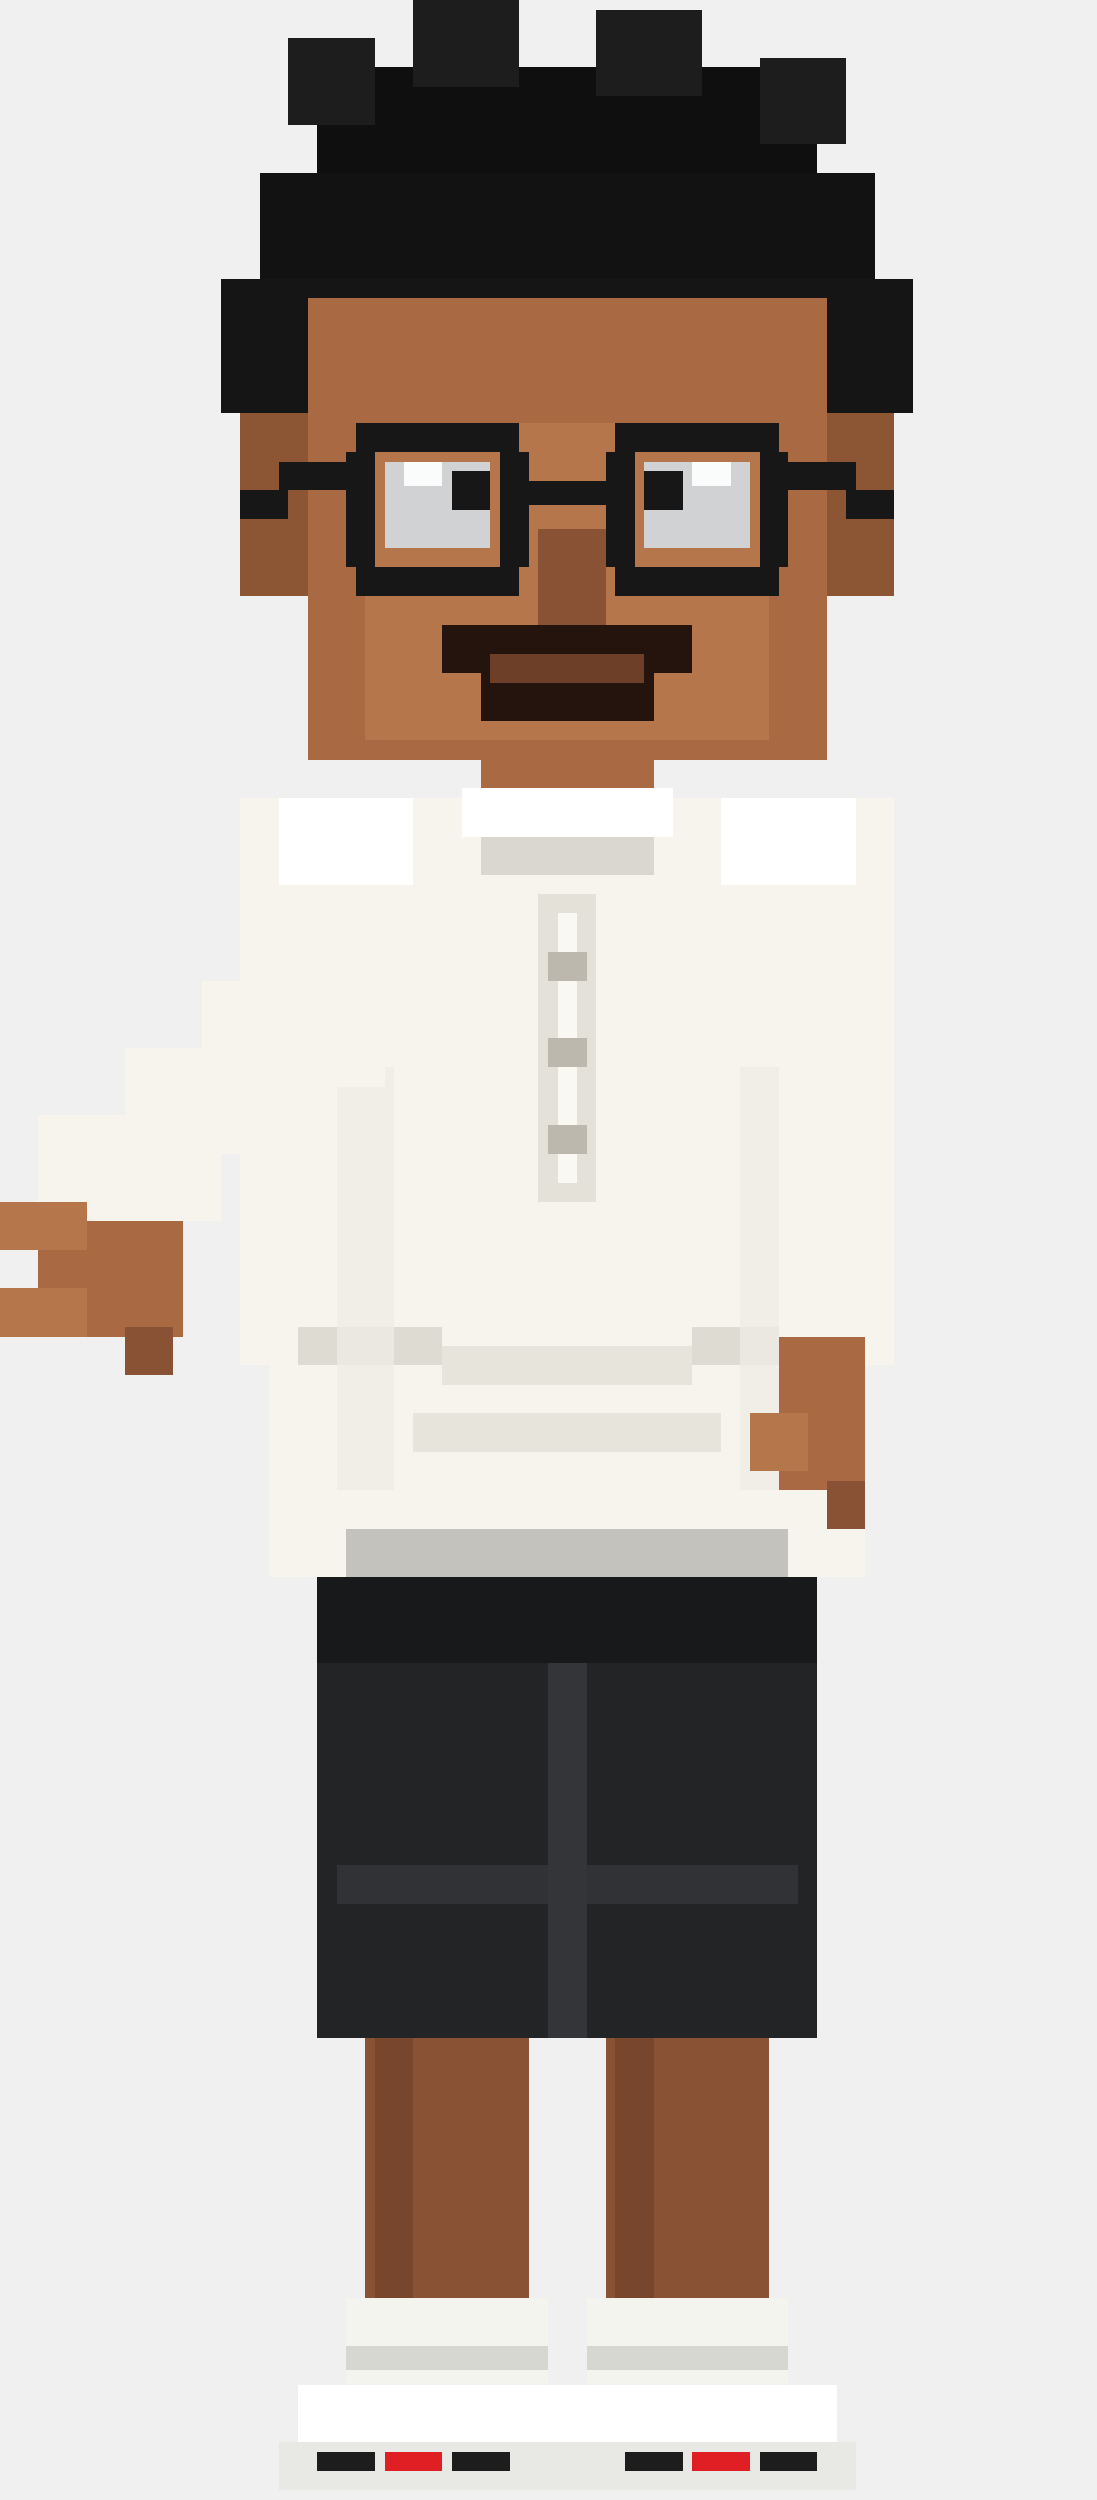
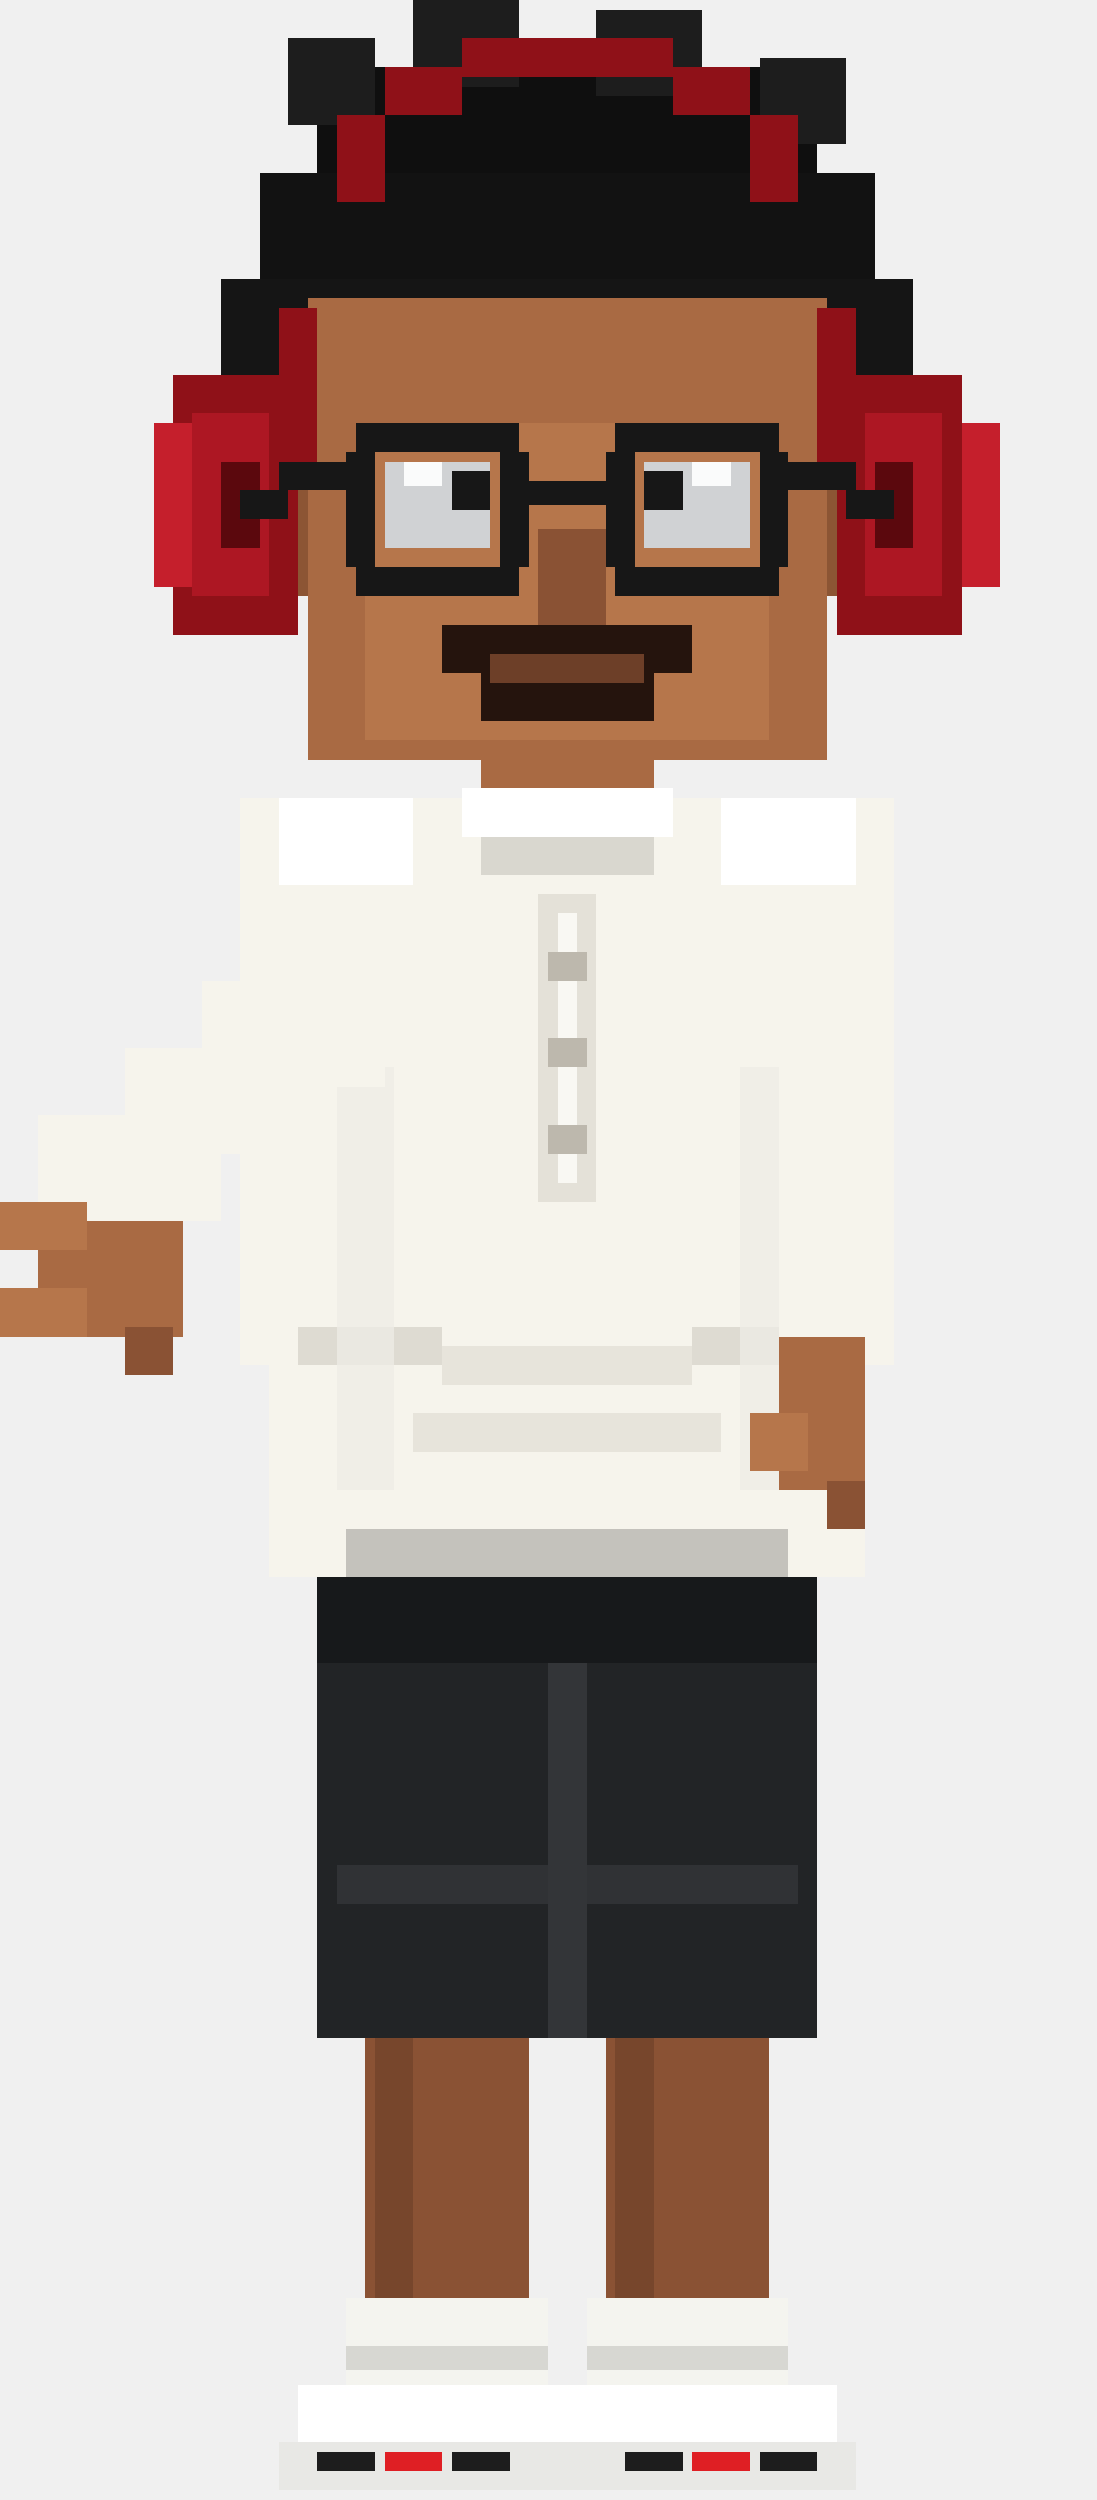
<svg xmlns="http://www.w3.org/2000/svg" width="228" height="520" viewBox="-8 0 228 520" shape-rendering="crispEdges">
  <rect x="-8" width="228" height="520" fill="none" />
  <rect x="58" y="14" width="104" height="22" fill="#0f0f0f" />
  <rect x="46" y="36" width="128" height="26" fill="#121212" />
  <rect x="38" y="58" width="144" height="28" fill="#151515" />
  <rect x="48" y="86" width="124" height="20" fill="#151515" />
  <rect x="52" y="8" width="18" height="18" fill="#1d1d1d" />
  <rect x="78" y="0" width="22" height="18" fill="#1d1d1d" />
  <rect x="116" y="2" width="22" height="18" fill="#1d1d1d" />
  <rect x="150" y="12" width="18" height="18" fill="#1d1d1d" />
  <rect x="42" y="86" width="20" height="38" fill="#8c5534" />
  <rect x="158" y="86" width="20" height="38" fill="#8c5534" />
  <rect x="56" y="62" width="108" height="96" fill="#a96a43" />
  <rect x="68" y="88" width="84" height="66" fill="#b6764b" />
+   <rect x="62" y="24" width="10" height="18" fill="#8f1118" />
+   <rect x="72" y="14" width="16" height="10" fill="#8f1118" />
+   <rect x="88" y="8" width="44" height="8" fill="#8f1118" />
+   <rect x="132" y="14" width="16" height="10" fill="#8f1118" />
+   <rect x="148" y="24" width="10" height="18" fill="#8f1118" />
+   <rect x="28" y="78" width="26" height="54" fill="#8f1118" />
+   <rect x="24" y="88" width="8" height="34" fill="#c51f2c" />
+   <rect x="32" y="86" width="16" height="38" fill="#ad1723" />
+   <rect x="38" y="96" width="8" height="18" fill="#5b080d" />
+   <rect x="166" y="78" width="26" height="54" fill="#8f1118" />
+   <rect x="192" y="88" width="8" height="34" fill="#c51f2c" />
+   <rect x="172" y="86" width="16" height="38" fill="#ad1723" />
+   <rect x="174" y="96" width="8" height="18" fill="#5b080d" />
+   <rect x="50" y="64" width="8" height="32" fill="#8f1118" />
+   <rect x="162" y="64" width="8" height="32" fill="#8f1118" />
  <rect x="66" y="88" width="34" height="6" fill="#171717" />
  <rect x="120" y="88" width="34" height="6" fill="#171717" />
  <rect x="64" y="94" width="6" height="24" fill="#171717" />
  <rect x="96" y="94" width="6" height="24" fill="#171717" />
  <rect x="118" y="94" width="6" height="24" fill="#171717" />
  <rect x="150" y="94" width="6" height="24" fill="#171717" />
  <rect x="66" y="118" width="34" height="6" fill="#171717" />
  <rect x="120" y="118" width="34" height="6" fill="#171717" />
  <rect x="50" y="96" width="16" height="6" fill="#171717" />
  <rect x="42" y="102" width="10" height="6" fill="#171717" />
  <rect x="154" y="96" width="16" height="6" fill="#171717" />
  <rect x="168" y="102" width="10" height="6" fill="#171717" />
  <rect x="102" y="100" width="16" height="5" fill="#171717" />
  <rect x="72" y="96" width="22" height="18" fill="#d8efff" opacity="0.76" />
  <rect x="126" y="96" width="22" height="18" fill="#d8efff" opacity="0.76" />
  <rect x="86" y="98" width="8" height="8" fill="#171717" />
  <rect x="126" y="98" width="8" height="8" fill="#171717" />
  <rect x="76" y="96" width="8" height="5" fill="#ffffff" opacity="0.9" />
  <rect x="136" y="96" width="8" height="5" fill="#ffffff" opacity="0.9" />
  <rect x="104" y="110" width="14" height="20" fill="#8a5234" />
  <rect x="84" y="130" width="52" height="10" fill="#25140d" />
  <rect x="92" y="140" width="36" height="10" fill="#25140d" />
  <rect x="94" y="136" width="32" height="6" fill="#6d3f28" />
  <rect x="96" y="156" width="28" height="18" fill="#a96a43" />
  <rect x="92" y="158" width="36" height="30" fill="#a96a43" />
  <rect x="48" y="176" width="124" height="152" fill="#f6f4ec" />
  <rect x="42" y="166" width="42" height="118" fill="#f6f4ec" />
  <rect x="136" y="166" width="42" height="118" fill="#f6f4ec" />
  <rect x="50" y="166" width="28" height="18" fill="#ffffff" />
  <rect x="142" y="166" width="28" height="18" fill="#ffffff" />
  <rect x="82" y="166" width="56" height="22" fill="#f6f4ec" />
  <rect x="88" y="164" width="44" height="10" fill="#ffffff" />
  <rect x="92" y="174" width="36" height="8" fill="#d9d7cf" />
  <rect x="98" y="182" width="24" height="10" fill="#f6f4ec" />
  <rect x="104" y="186" width="12" height="64" fill="#e4e1d8" />
  <rect x="108" y="190" width="4" height="56" fill="#f9f8f3" />
  <rect x="106" y="198" width="8" height="6" fill="#bdb8ad" />
  <rect x="106" y="216" width="8" height="6" fill="#bdb8ad" />
  <rect x="106" y="234" width="8" height="6" fill="#bdb8ad" />
  <rect x="54" y="276" width="30" height="8" fill="#dedbd2" />
  <rect x="136" y="276" width="32" height="8" fill="#dedbd2" />
  <rect x="62" y="222" width="12" height="88" fill="#eeece5" opacity="0.75" />
  <rect x="146" y="222" width="12" height="88" fill="#eeece5" opacity="0.75" />
  <rect x="64" y="318" width="92" height="18" fill="#111111" opacity="0.22" />
  <rect x="84" y="280" width="52" height="8" fill="#e7e4db" />
  <rect x="78" y="294" width="64" height="8" fill="#e7e4db" />
  <rect x="34" y="204" width="38" height="22" fill="#f6f4ec" />
  <rect x="18" y="218" width="42" height="22" fill="#f6f4ec" />
  <rect x="0" y="232" width="38" height="22" fill="#f6f4ec" />
  <rect x="0" y="254" width="30" height="24" fill="#a96a43" />
  <rect x="-8" y="250" width="18" height="10" fill="#b6764b" />
  <rect x="-8" y="268" width="18" height="10" fill="#b6764b" />
  <rect x="18" y="276" width="10" height="10" fill="#8a5234" />
  <rect x="154" y="218" width="18" height="66" fill="#f6f4ec" />
  <rect x="154" y="278" width="18" height="32" fill="#a96a43" />
  <rect x="148" y="294" width="12" height="12" fill="#b6764b" />
  <rect x="164" y="308" width="8" height="10" fill="#8a5234" />
  <rect x="58" y="328" width="104" height="96" fill="#222426" />
  <rect x="58" y="328" width="104" height="18" fill="#17191b" />
  <rect x="106" y="346" width="8" height="78" fill="#333538" />
  <rect x="62" y="388" width="44" height="8" fill="#303235" />
  <rect x="114" y="388" width="44" height="8" fill="#303235" />
  <rect x="68" y="424" width="34" height="54" fill="#8a5234" />
  <rect x="118" y="424" width="34" height="54" fill="#8a5234" />
  <rect x="70" y="424" width="8" height="54" fill="#77462c" />
  <rect x="120" y="424" width="8" height="54" fill="#77462c" />
  <rect x="64" y="478" width="42" height="22" fill="#f4f4ef" />
  <rect x="114" y="478" width="42" height="22" fill="#f4f4ef" />
  <rect x="64" y="488" width="42" height="5" fill="#d7d7d2" />
  <rect x="114" y="488" width="42" height="5" fill="#d7d7d2" />
  <rect x="54" y="496" width="58" height="18" fill="#ffffff" />
  <rect x="108" y="496" width="58" height="18" fill="#ffffff" />
  <rect x="50" y="508" width="62" height="10" fill="#e8e8e5" />
  <rect x="108" y="508" width="62" height="10" fill="#e8e8e5" />
  <rect x="58" y="510" width="12" height="4" fill="#1d1d1d" />
  <rect x="72" y="510" width="12" height="4" fill="#df1f24" />
  <rect x="86" y="510" width="12" height="4" fill="#1d1d1d" />
  <rect x="122" y="510" width="12" height="4" fill="#1d1d1d" />
  <rect x="136" y="510" width="12" height="4" fill="#df1f24" />
  <rect x="150" y="510" width="12" height="4" fill="#1d1d1d" />
</svg>
